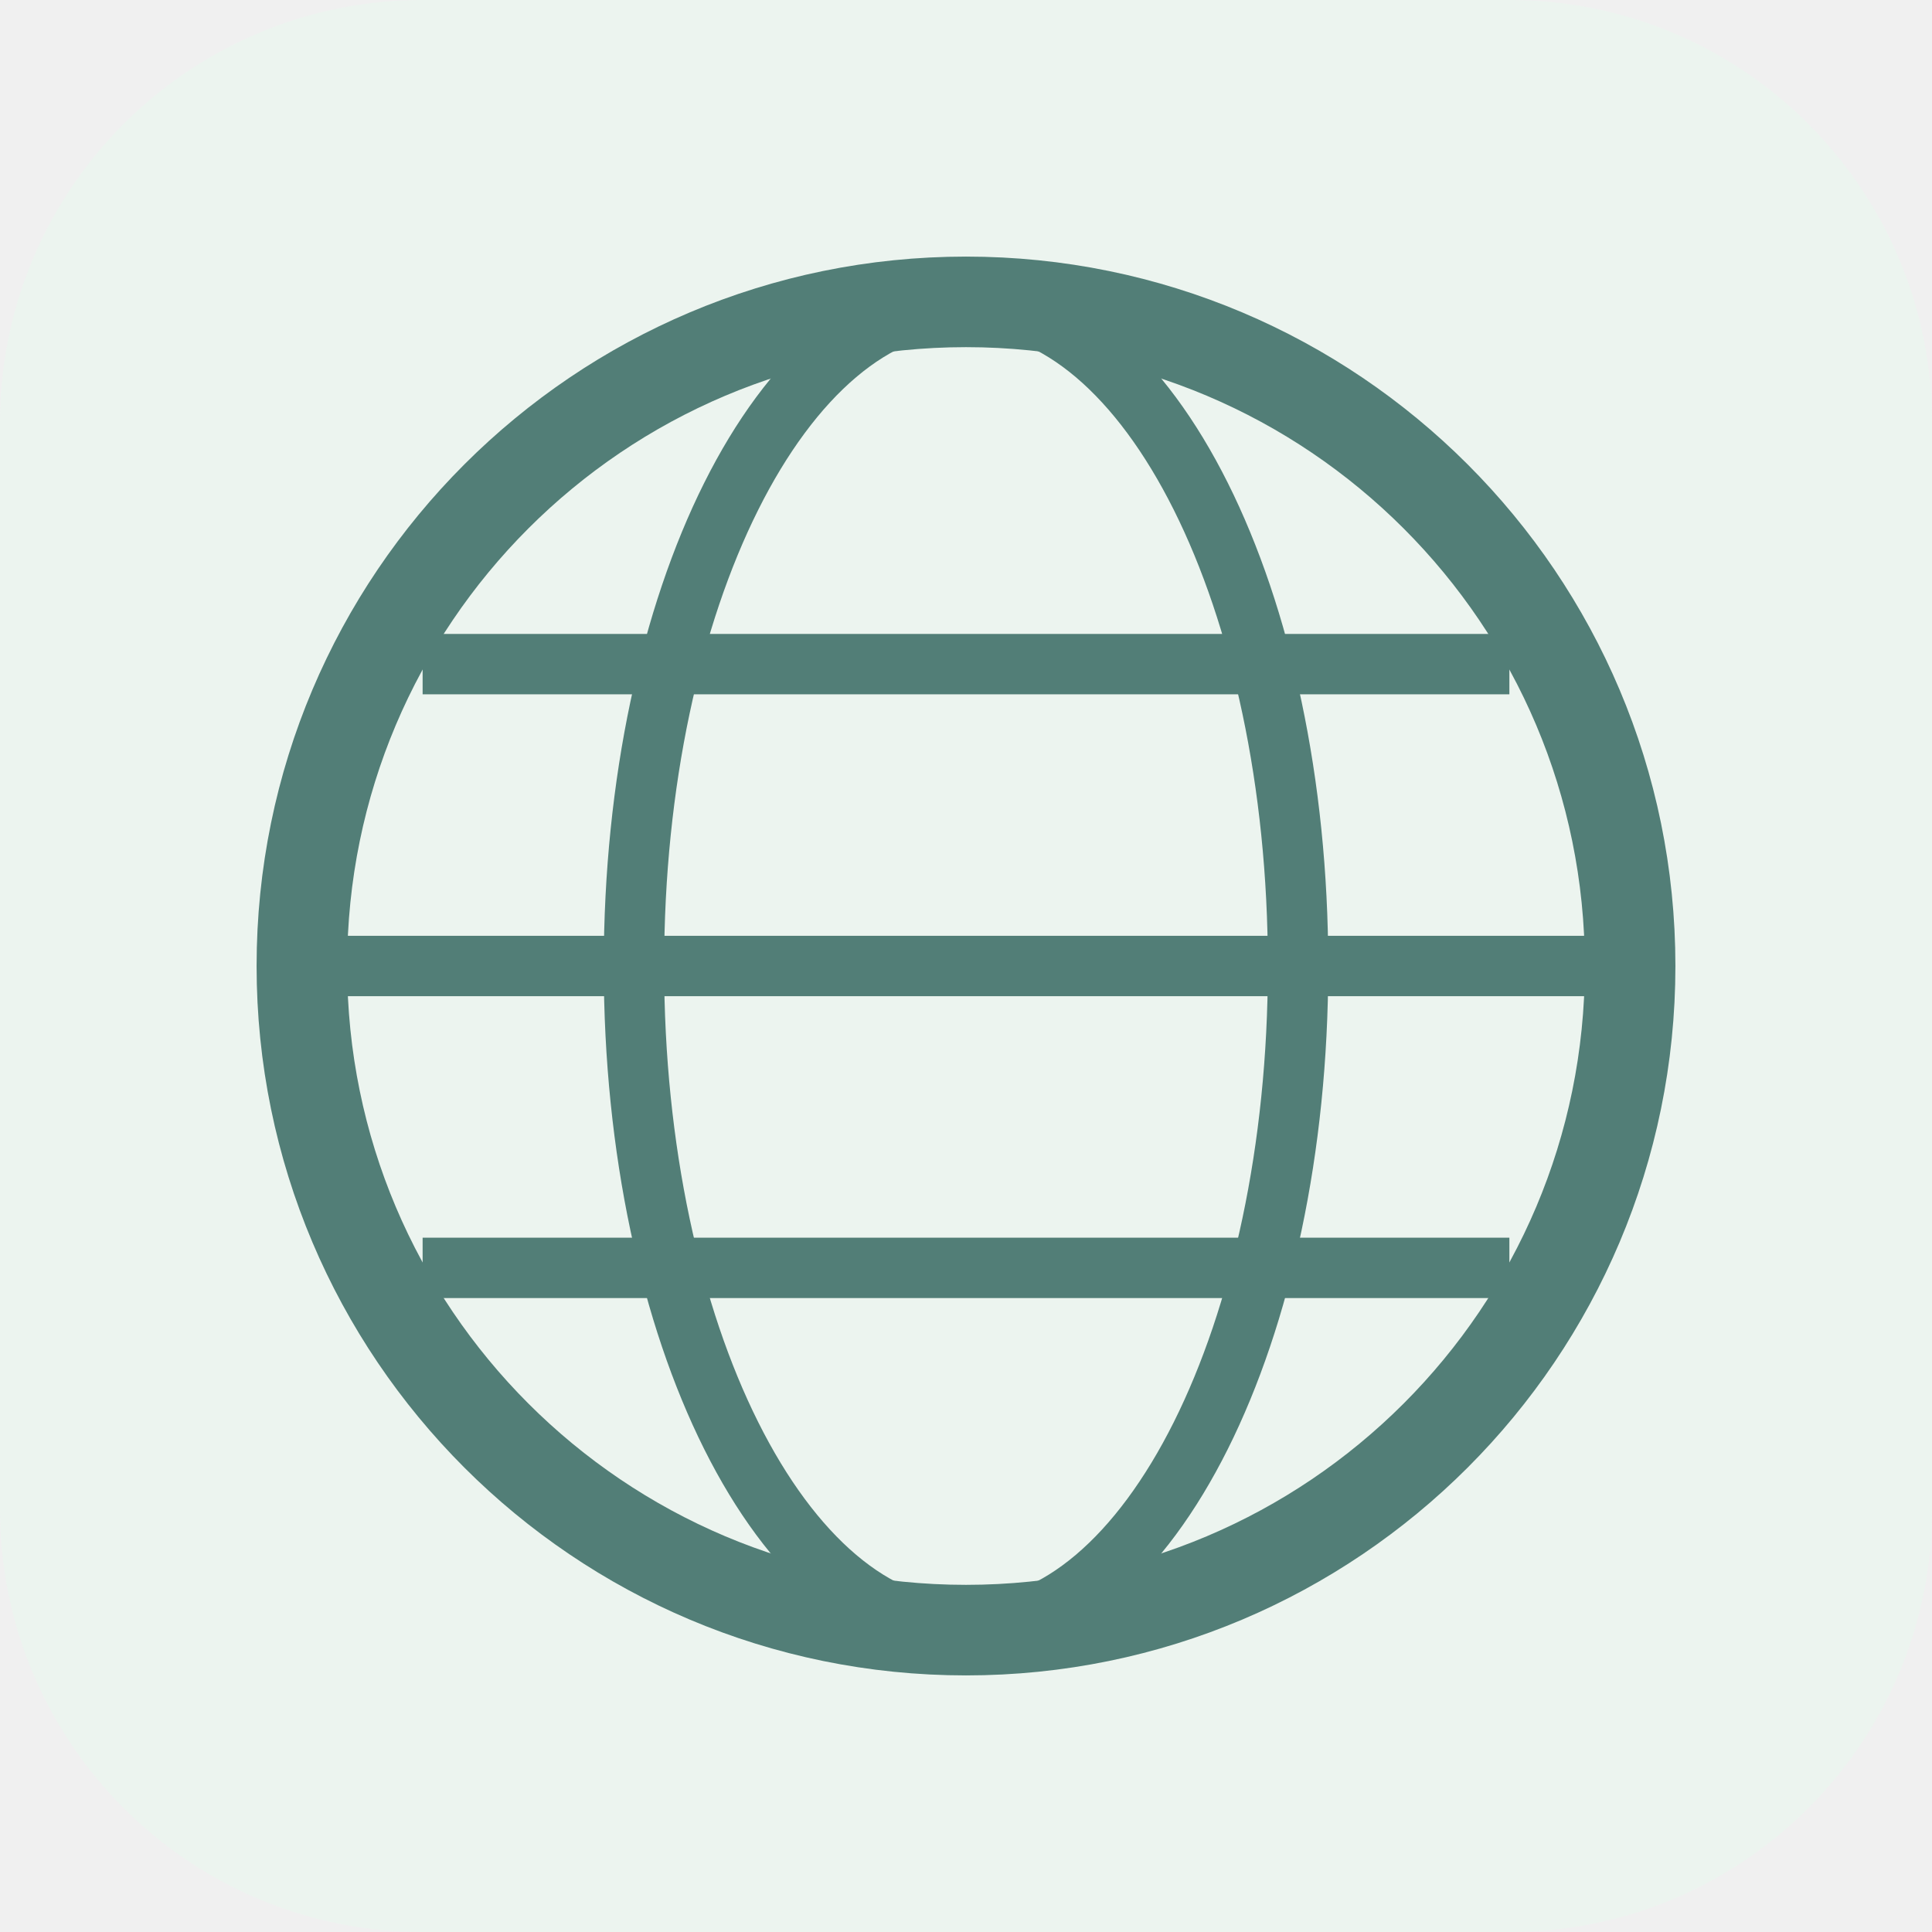
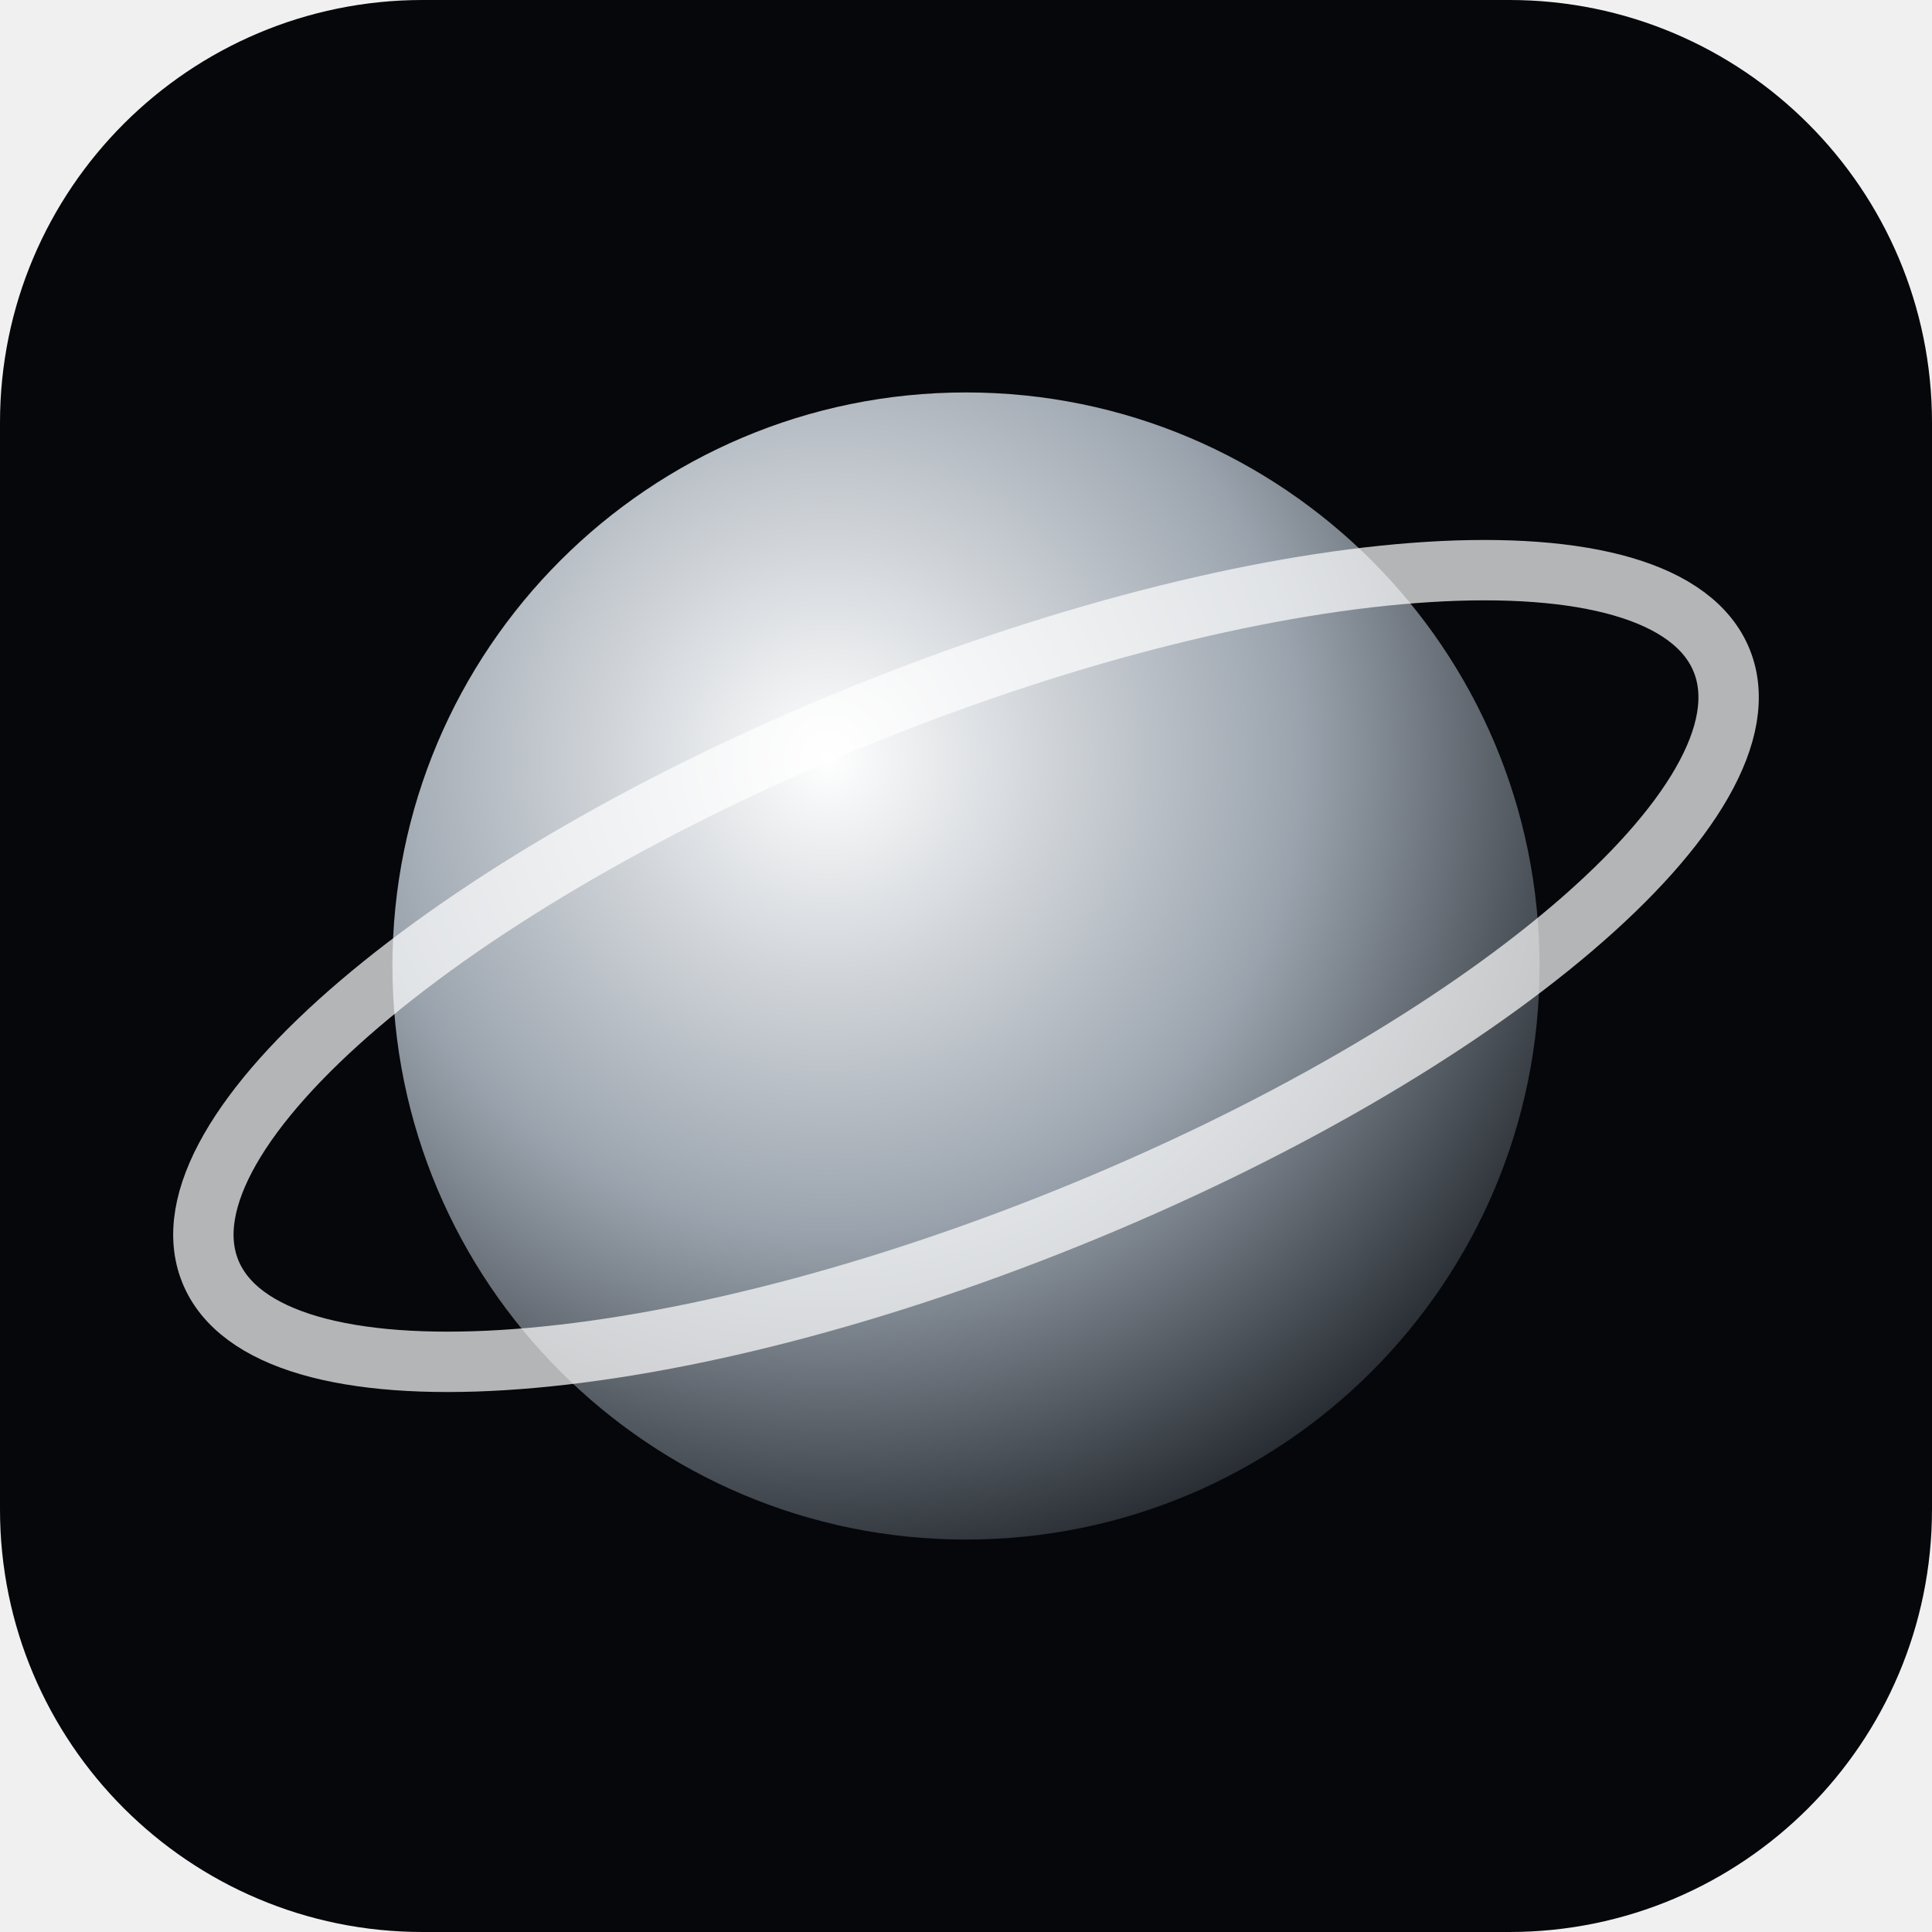
<svg xmlns="http://www.w3.org/2000/svg" viewBox="0 0 64 64">
-   <rect width="64" height="64" rx="14" fill="#ecf4ef" />
-   <circle cx="32" cy="32" r="22" fill="none" stroke="#527e77" stroke-width="3" />
-   <ellipse cx="32" cy="32" rx="11" ry="22" fill="none" stroke="#527e77" stroke-width="2" />
-   <path d="M10 32h44M14 22h36M14 42h36" fill="none" stroke="#527e77" stroke-width="2" />
+   <defs>
+     <radialGradient id="g" cx="38%" cy="32%" r="75%">
+       <stop offset="0" stop-color="#fff" />
+       <stop offset=".55" stop-color="#9aa3ad" />
+       <stop offset="1" stop-color="#1b1f25" />
+     </radialGradient>
+   </defs>
+   <rect width="64" height="64" rx="14" fill="#05070b" />
+   <circle cx="32" cy="32" r="19" fill="url(#g)" />
+   <ellipse cx="32" cy="32" rx="27" ry="9" fill="none" stroke="#fff" stroke-opacity=".7" stroke-width="2" transform="rotate(-22 32 32)" />
</svg>
